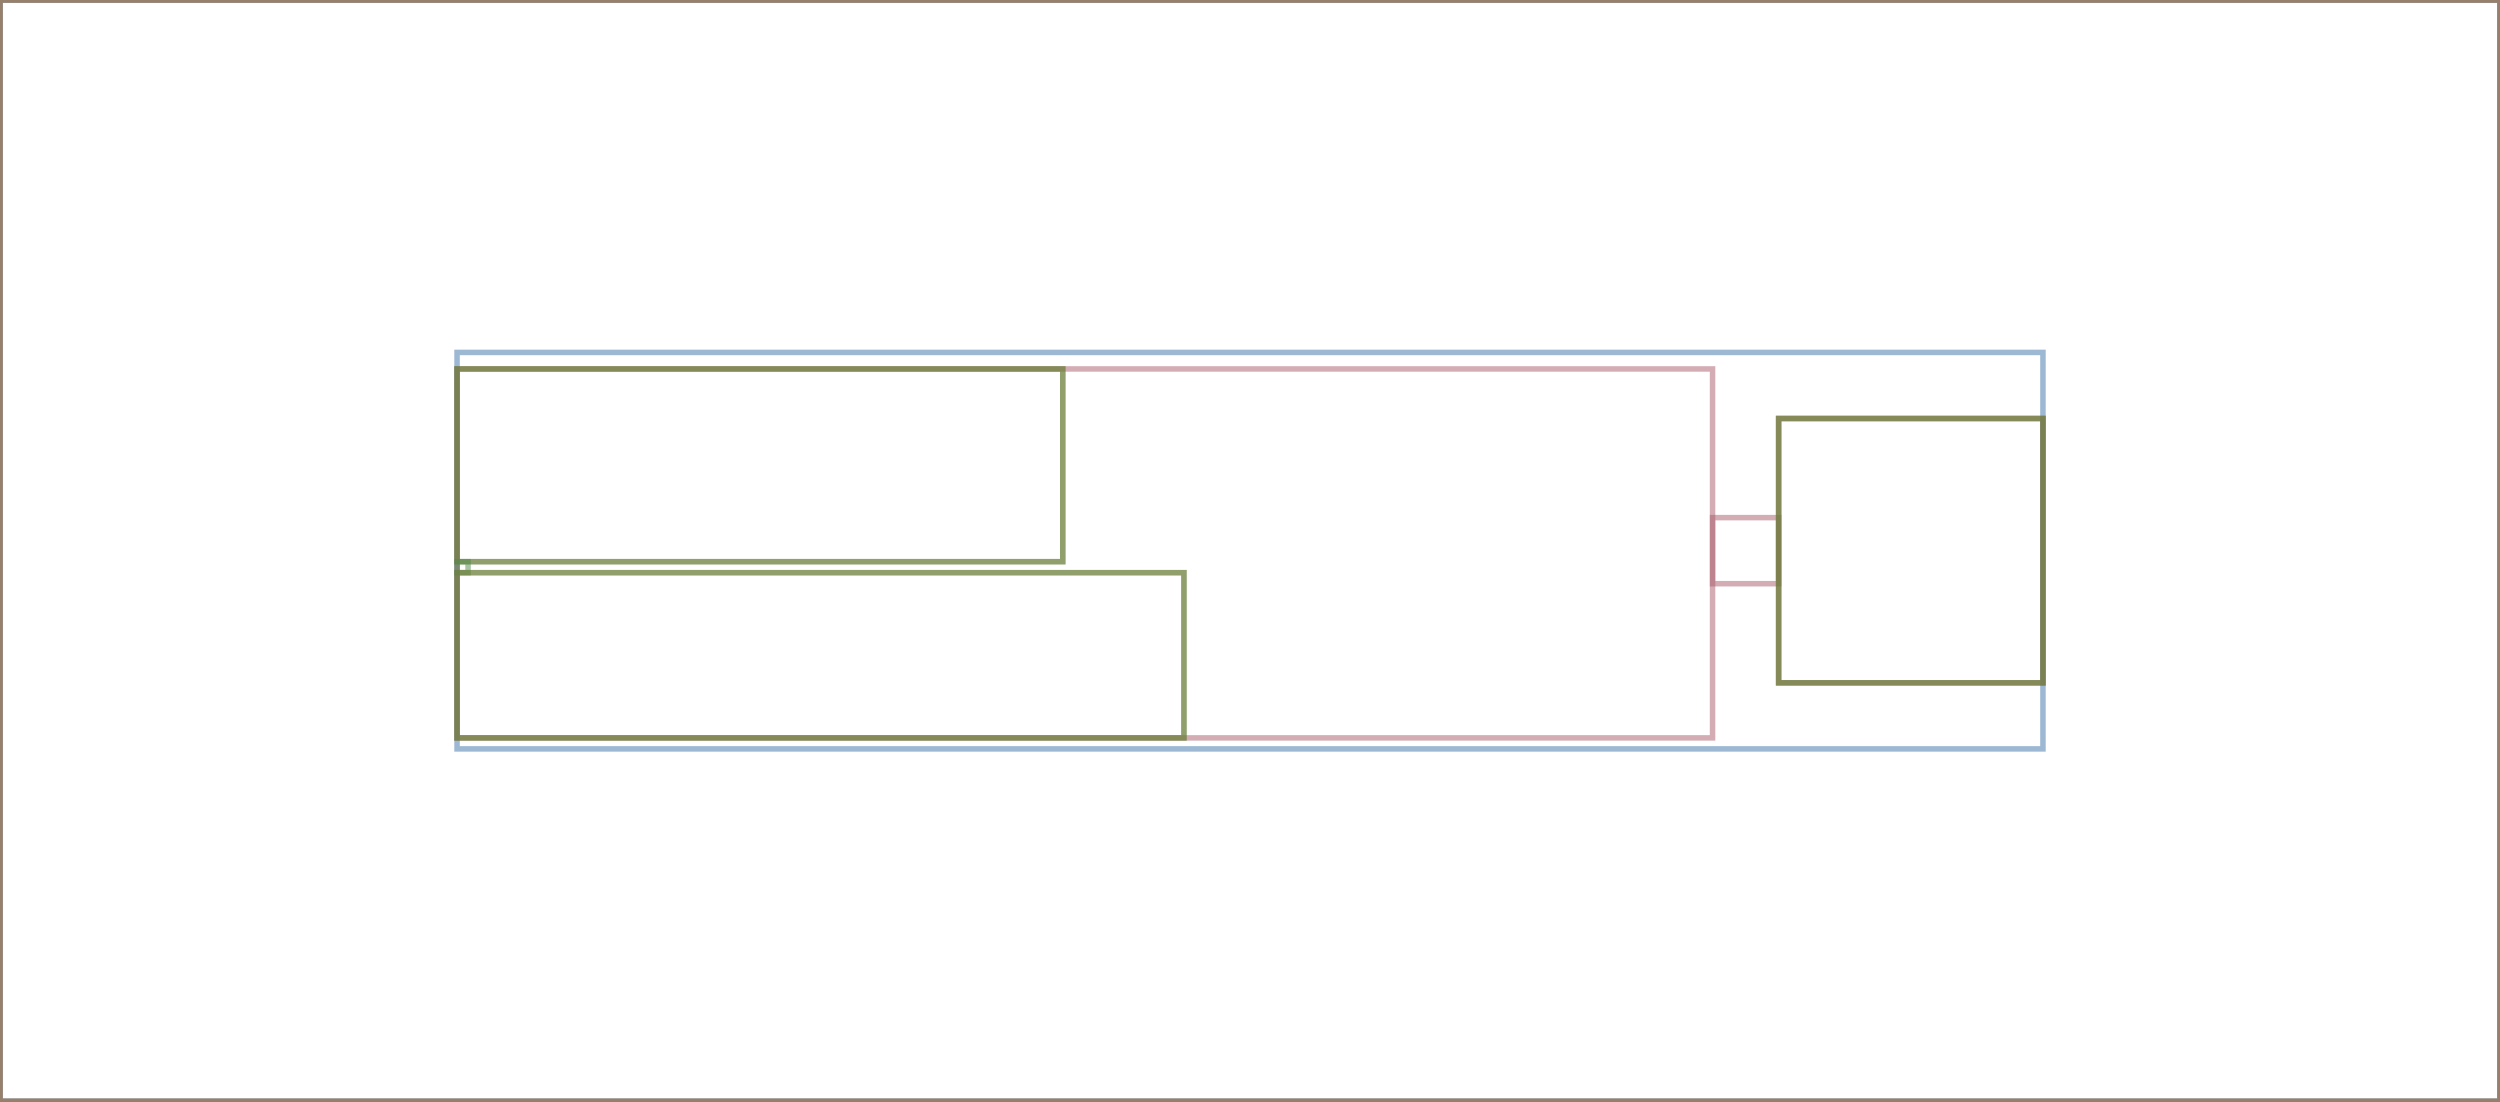
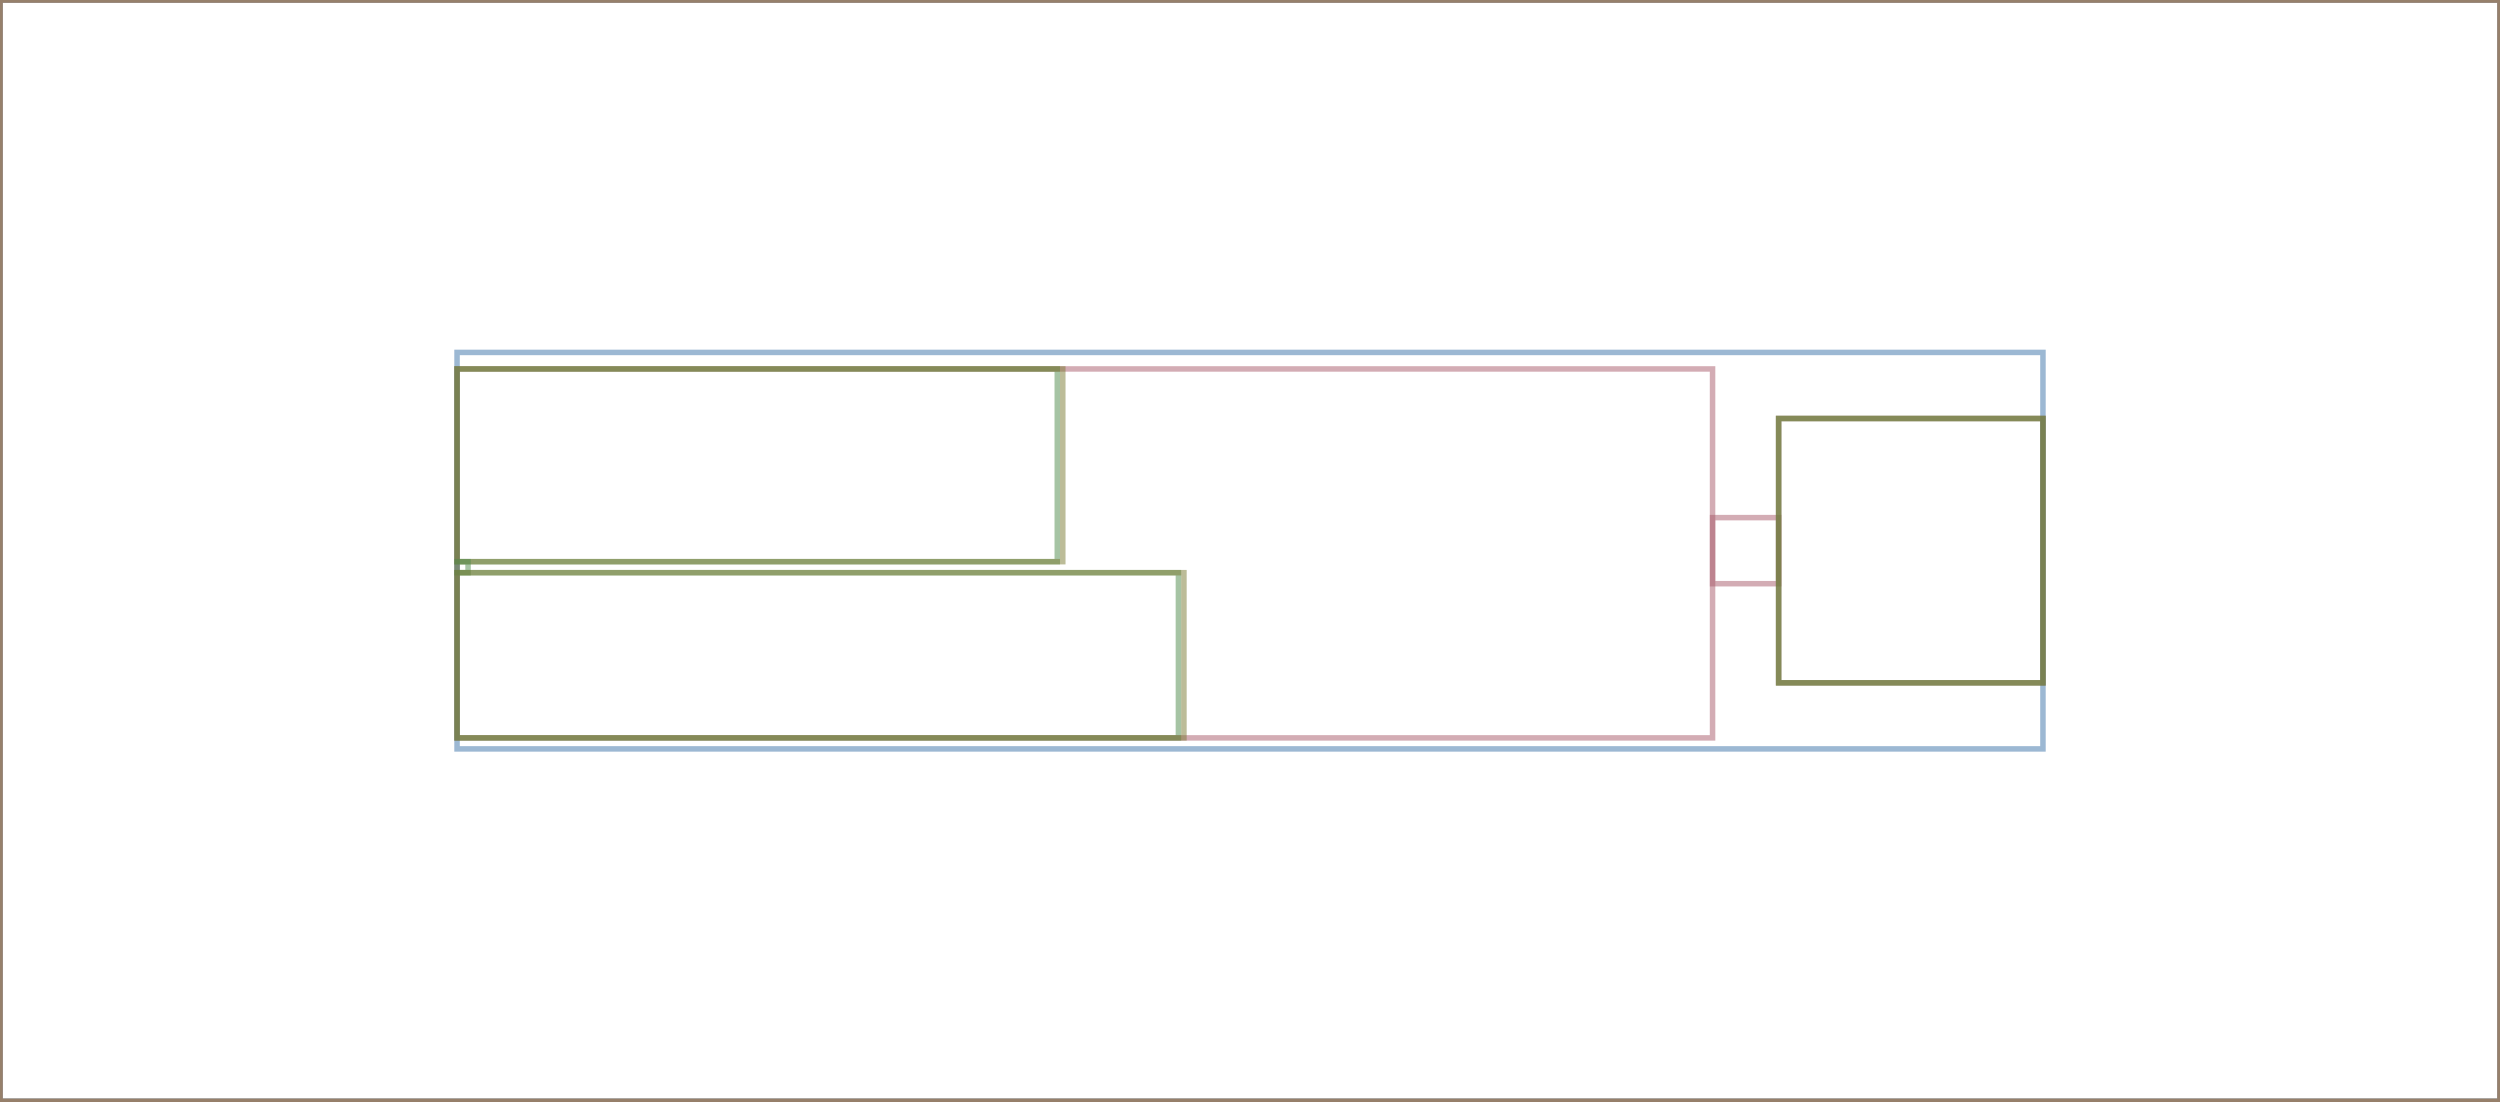
<svg xmlns="http://www.w3.org/2000/svg" viewBox="0 0 454 200" width="454" height="200" role="img" aria-label="RadioButton layout wireframe">
  <rect width="454" height="200" fill="#ffffff" />
  <g>
    <rect x="0" y="0" width="454" height="200" fill="none" fill-opacity="0" stroke="#5B6470" stroke-width="1" stroke-opacity="0.5" />
  </g>
  <g>
    <rect x="0" y="0" width="454" height="200" fill="none" fill-opacity="0" stroke="#2E7D6B" stroke-width="1" stroke-opacity="0.5" />
  </g>
  <g>
    <rect x="0" y="0" width="454" height="200" fill="none" fill-opacity="0" stroke="#8E6BA8" stroke-width="1" stroke-opacity="0.5" />
  </g>
  <g>
    <rect x="0" y="0" width="454" height="200" fill="none" fill-opacity="0" stroke="#B0813B" stroke-width="1" stroke-opacity="0.5" />
  </g>
  <g>
    <rect x="83" y="64" width="288" height="72" fill="none" fill-opacity="0" stroke="#3B72A8" stroke-width="1" stroke-opacity="0.5" />
  </g>
  <g>
    <rect x="83" y="67" width="228" height="67" fill="none" fill-opacity="0" stroke="#A85B6B" stroke-width="1" stroke-opacity="0.5" />
  </g>
  <g>
-     <rect x="83" y="67" width="110" height="35" fill="none" fill-opacity="0" stroke="#4F8A4A" stroke-width="1" stroke-opacity="0.5" />
+     <rect x="83" y="67" width="109" height="35" fill="none" fill-opacity="0" stroke="#4F8A4A" stroke-width="1" stroke-opacity="0.5" />
  </g>
  <g>
    <rect x="83" y="67" width="110" height="35" fill="none" fill-opacity="0" stroke="#7A7A33" stroke-width="1" stroke-opacity="0.5" />
  </g>
  <g>
    <rect x="83" y="102" width="2" height="2" fill="none" fill-opacity="0" stroke="#4F8A4A" stroke-width="1" stroke-opacity="0.5" />
  </g>
  <g>
-     <rect x="83" y="104" width="132" height="30" fill="none" fill-opacity="0" stroke="#4F8A4A" stroke-width="1" stroke-opacity="0.5" />
+     <rect x="83" y="104" width="131" height="30" fill="none" fill-opacity="0" stroke="#4F8A4A" stroke-width="1" stroke-opacity="0.5" />
  </g>
  <g>
    <rect x="83" y="104" width="132" height="30" fill="none" fill-opacity="0" stroke="#7A7A33" stroke-width="1" stroke-opacity="0.5" />
  </g>
  <g>
    <rect x="311" y="94" width="12" height="12" fill="none" fill-opacity="0" stroke="#A85B6B" stroke-width="1" stroke-opacity="0.5" />
  </g>
  <g>
    <rect x="323" y="76" width="48" height="48" fill="none" fill-opacity="0" stroke="#A85B6B" stroke-width="1" stroke-opacity="0.5" />
  </g>
  <g>
    <rect x="323" y="76" width="48" height="48" fill="none" fill-opacity="0" stroke="#4F8A4A" stroke-width="1" stroke-opacity="0.5" />
  </g>
  <g>
    <rect x="323" y="76" width="48" height="48" fill="none" fill-opacity="0" stroke="#7A7A33" stroke-width="1" stroke-opacity="0.5" />
  </g>
</svg>
